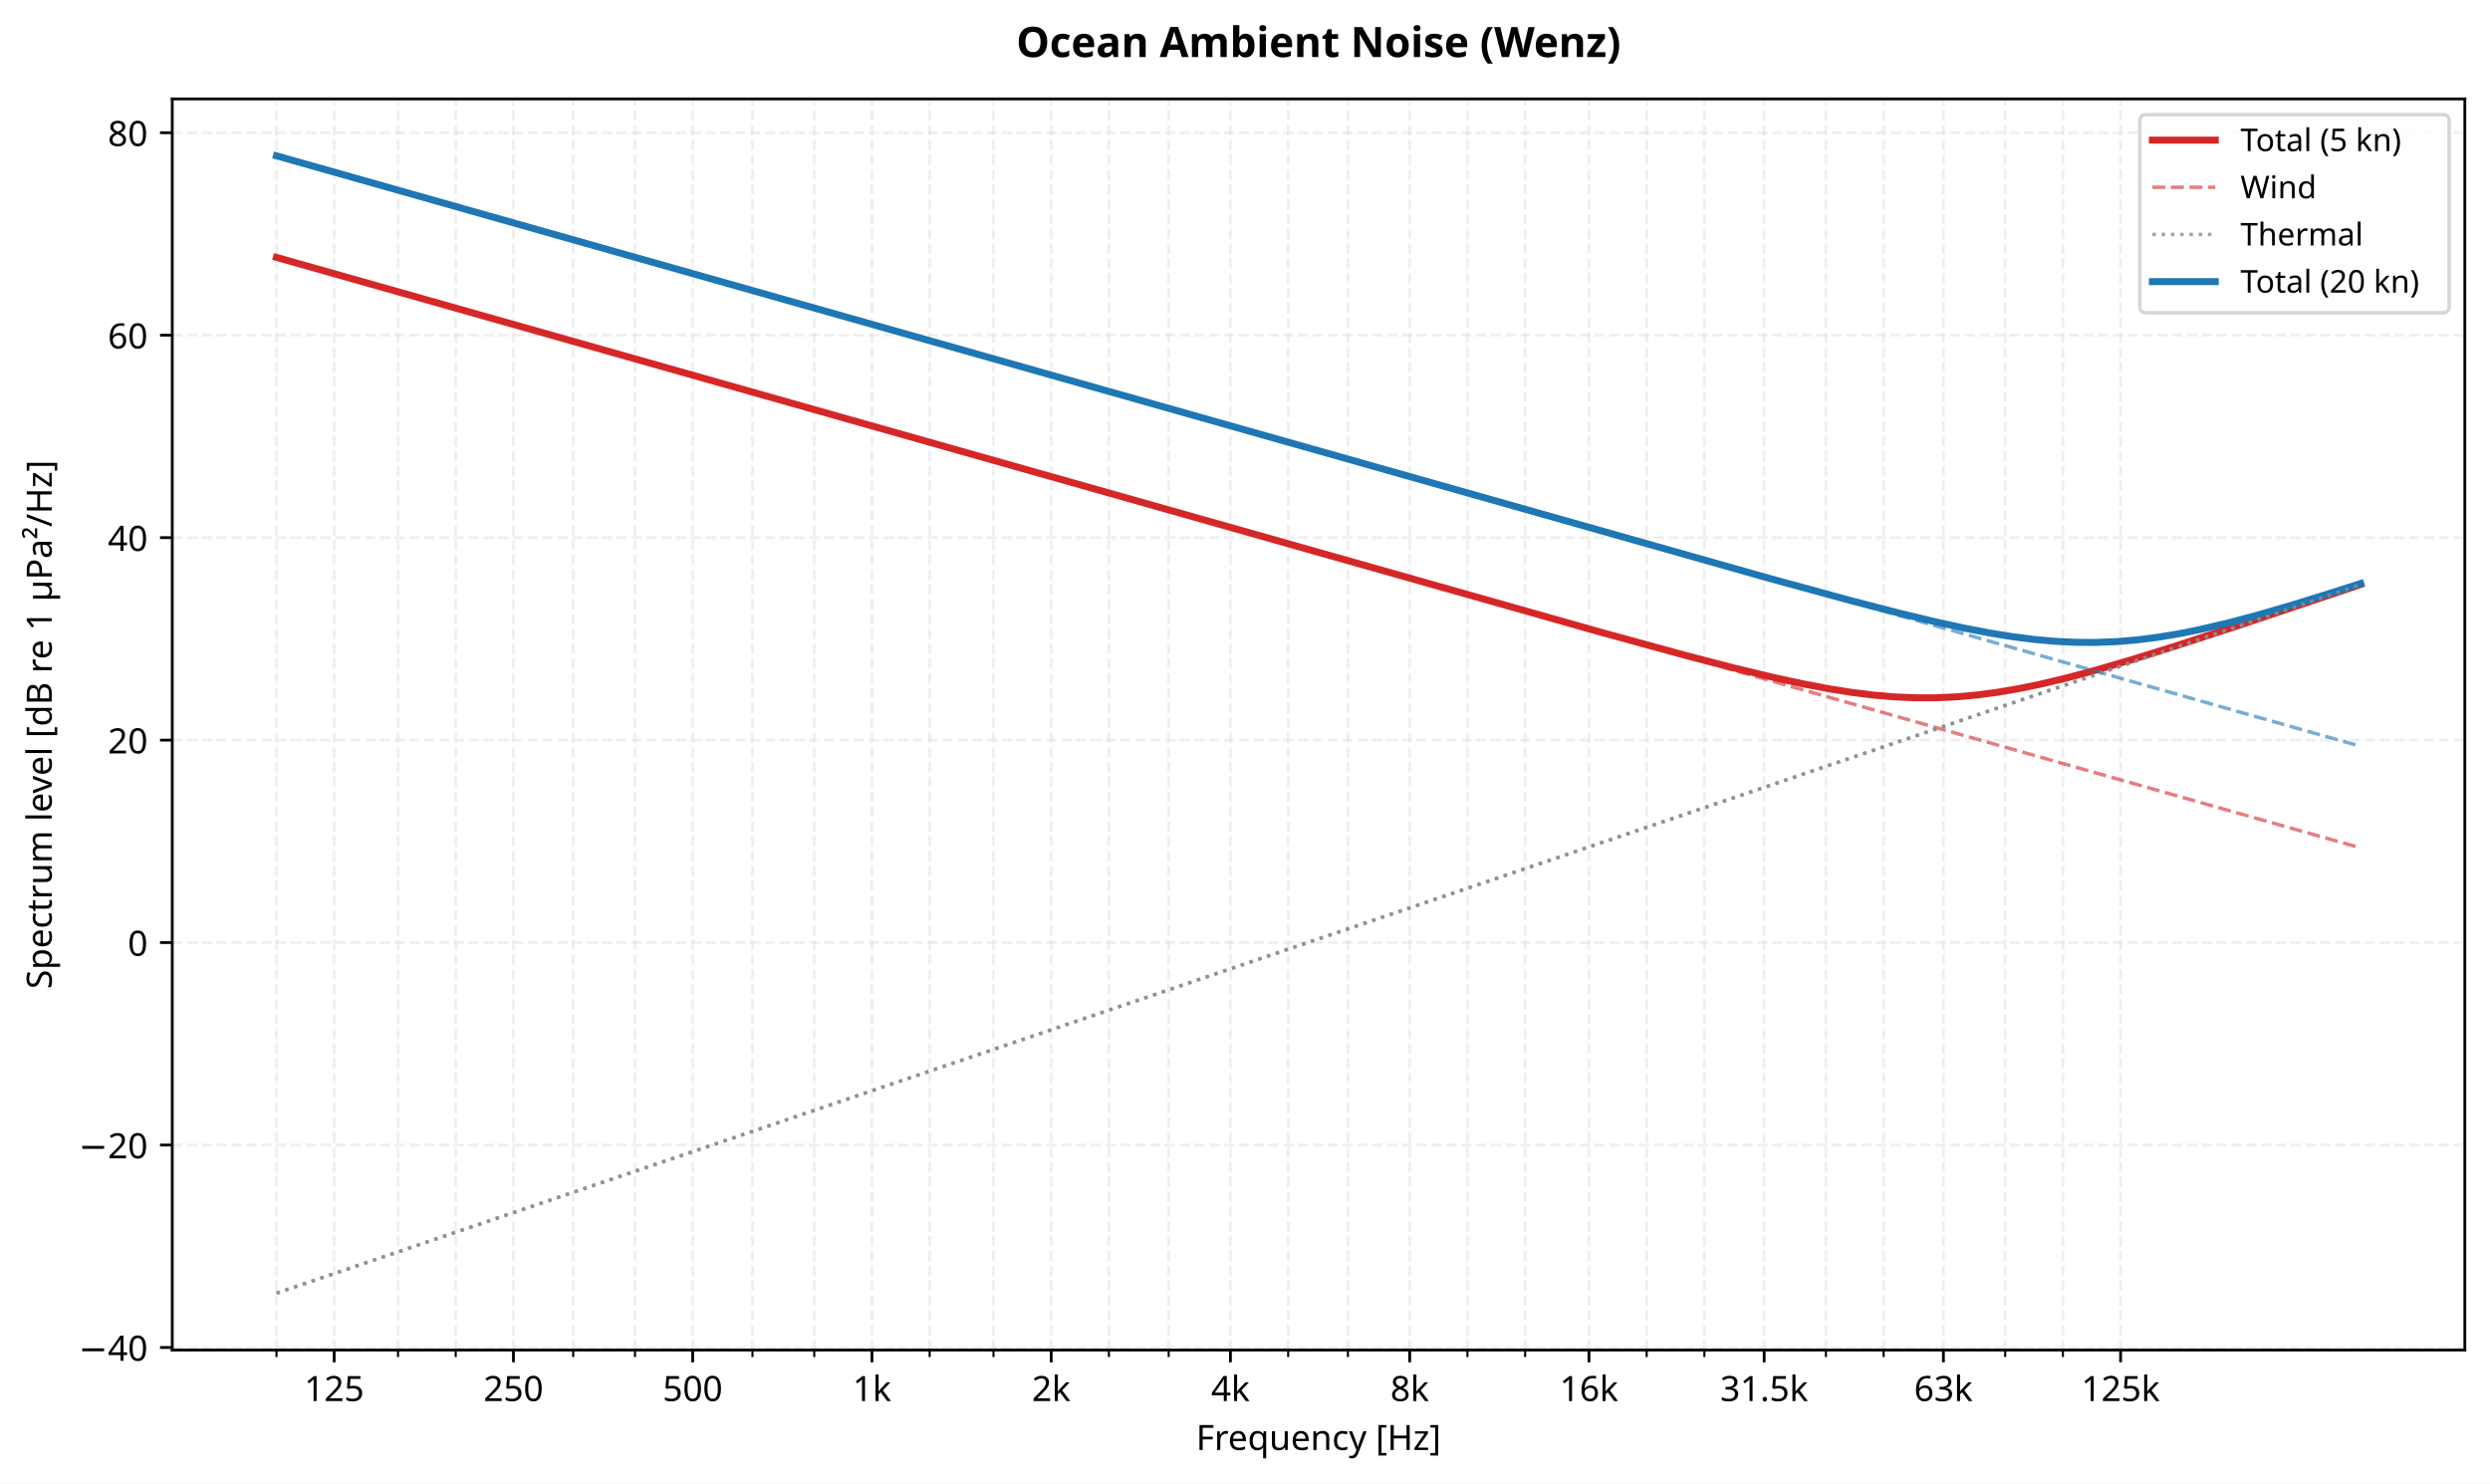
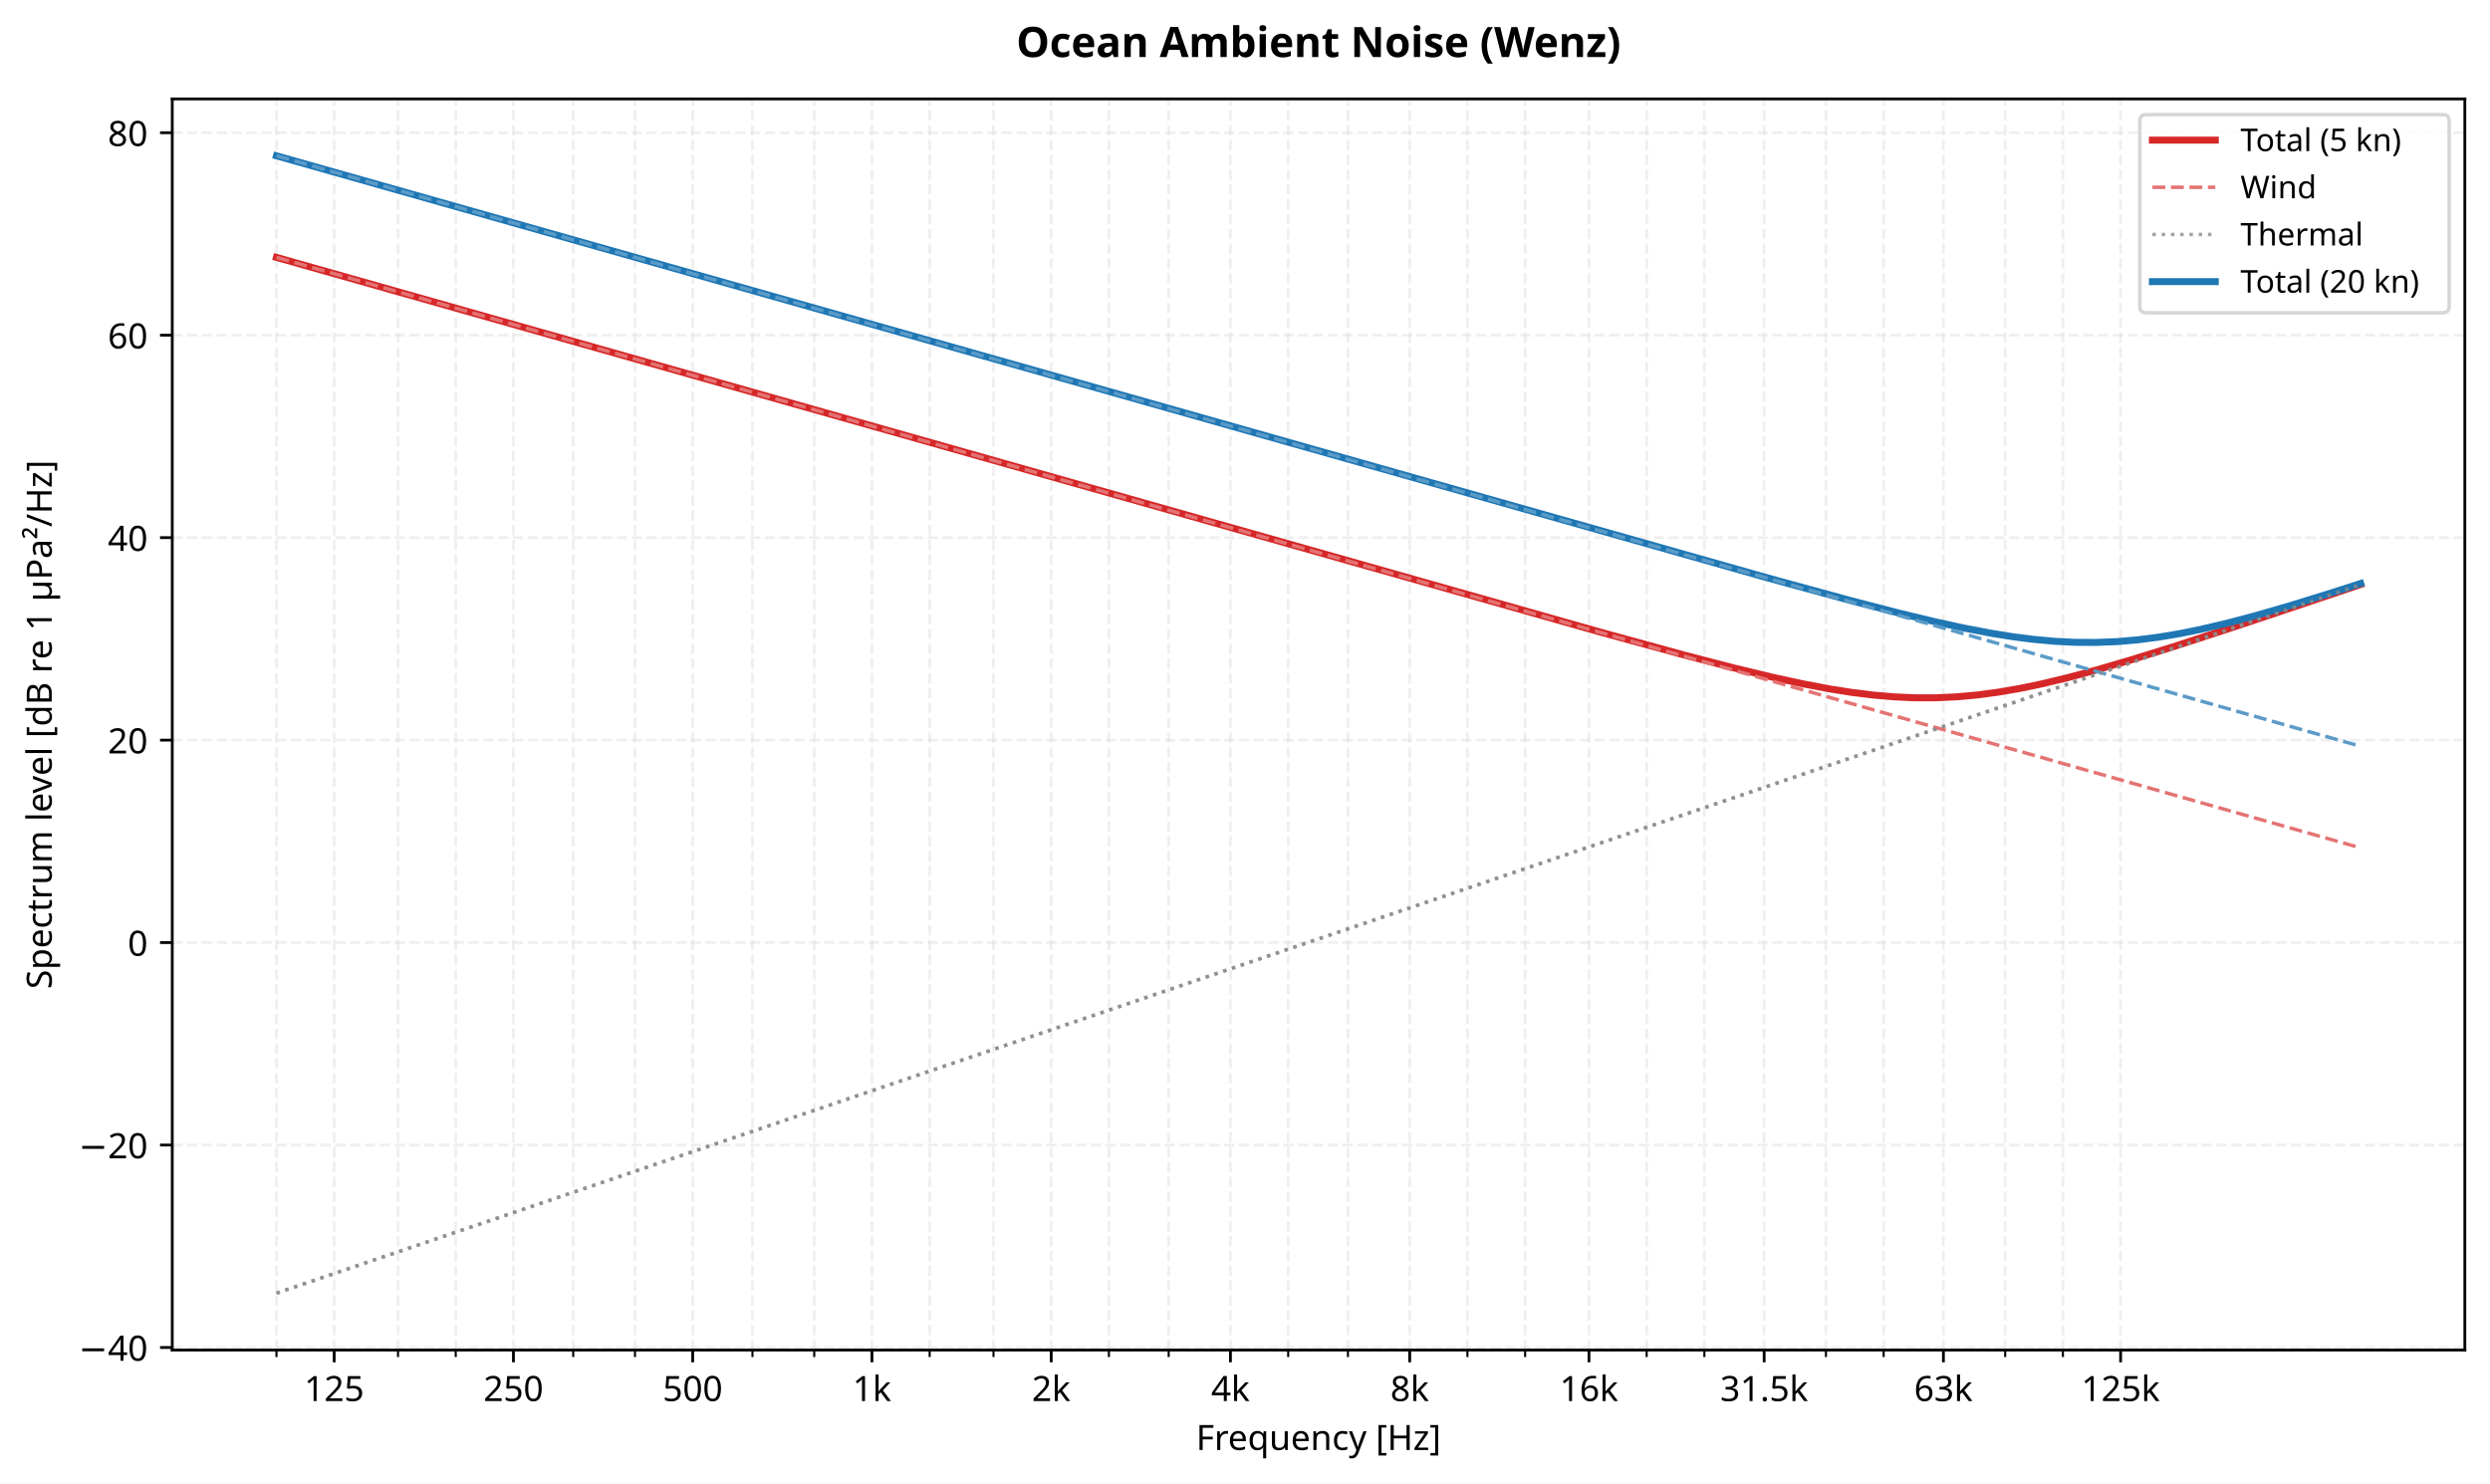
<svg xmlns="http://www.w3.org/2000/svg" xmlns:xlink="http://www.w3.org/1999/xlink" width="712.703pt" height="424.635pt" viewBox="0 0 712.703 424.635" version="1.1">
  <defs>
    <style type="text/css">*{stroke-linejoin: round; stroke-linecap: butt}</style>
  </defs>
  <g id="figure_1">
    <g id="patch_1">
      <path d="M 0 424.635  L 712.703 424.635  L 712.703 0  L 0 0  z " style="fill: #ffffff" />
    </g>
    <g id="axes_1">
      <g id="patch_2">
        <path d="M 49.305 386.433  L 705.503 386.433  L 705.503 28.318  L 49.305 28.318  z " style="fill: #ffffff" />
      </g>
      <g id="matplotlib.axis_1">
        <g id="xtick_1">
          <g id="line2d_1">
            <path d="M 95.65 386.433  L 95.65 28.318  " clip-path="url(#p1230aae8d1)" style="fill: none; stroke-dasharray: 2.96,1.28; stroke-dashoffset: 0; stroke: #e0e0e0; stroke-opacity: 0.5; stroke-width: 0.8" />
          </g>
          <g id="line2d_2">
            <defs>
              <path id="m3d27035b55" d="M 0 0  L 0 3.5  " style="stroke: #000000; stroke-width: 0.8" />
            </defs>
            <g>
              <use xlink:href="#m3d27035b55" x="95.65" y="386.433" style="stroke: #000000; stroke-width: 0.8" />
            </g>
          </g>
          <g id="text_1">
            <text style="font-size: 10px; font-family: sans-serif; text-anchor: middle" x="95.65" y="401.031" transform="rotate(-0 95.65007 401.0311)">125</text>
          </g>
        </g>
        <g id="xtick_2">
          <g id="line2d_3">
            <path d="M 146.958 386.433  L 146.958 28.318  " clip-path="url(#p1230aae8d1)" style="fill: none; stroke-dasharray: 2.96,1.28; stroke-dashoffset: 0; stroke: #e0e0e0; stroke-opacity: 0.5; stroke-width: 0.8" />
          </g>
          <g id="line2d_4">
            <g>
              <use xlink:href="#m3d27035b55" x="146.958" y="386.433" style="stroke: #000000; stroke-width: 0.8" />
            </g>
          </g>
          <g id="text_2">
            <text style="font-size: 10px; font-family: sans-serif; text-anchor: middle" x="146.958" y="401.031" transform="rotate(-0 146.9579 401.0311)">250</text>
          </g>
        </g>
        <g id="xtick_3">
          <g id="line2d_5">
            <path d="M 198.266 386.433  L 198.266 28.318  " clip-path="url(#p1230aae8d1)" style="fill: none; stroke-dasharray: 2.96,1.28; stroke-dashoffset: 0; stroke: #e0e0e0; stroke-opacity: 0.5; stroke-width: 0.8" />
          </g>
          <g id="line2d_6">
            <g>
              <use xlink:href="#m3d27035b55" x="198.266" y="386.433" style="stroke: #000000; stroke-width: 0.8" />
            </g>
          </g>
          <g id="text_3">
            <text style="font-size: 10px; font-family: sans-serif; text-anchor: middle" x="198.266" y="401.031" transform="rotate(-0 198.2657 401.0311)">500</text>
          </g>
        </g>
        <g id="xtick_4">
          <g id="line2d_7">
            <path d="M 249.574 386.433  L 249.574 28.318  " clip-path="url(#p1230aae8d1)" style="fill: none; stroke-dasharray: 2.96,1.28; stroke-dashoffset: 0; stroke: #e0e0e0; stroke-opacity: 0.5; stroke-width: 0.8" />
          </g>
          <g id="line2d_8">
            <g>
              <use xlink:href="#m3d27035b55" x="249.574" y="386.433" style="stroke: #000000; stroke-width: 0.8" />
            </g>
          </g>
          <g id="text_4">
            <text style="font-size: 10px; font-family: sans-serif; text-anchor: middle" x="249.574" y="401.032" transform="rotate(-0 249.5736 401.0319)">1k</text>
          </g>
        </g>
        <g id="xtick_5">
          <g id="line2d_9">
            <path d="M 300.881 386.433  L 300.881 28.318  " clip-path="url(#p1230aae8d1)" style="fill: none; stroke-dasharray: 2.96,1.28; stroke-dashoffset: 0; stroke: #e0e0e0; stroke-opacity: 0.5; stroke-width: 0.8" />
          </g>
          <g id="line2d_10">
            <g>
              <use xlink:href="#m3d27035b55" x="300.881" y="386.433" style="stroke: #000000; stroke-width: 0.8" />
            </g>
          </g>
          <g id="text_5">
            <text style="font-size: 10px; font-family: sans-serif; text-anchor: middle" x="300.881" y="401.032" transform="rotate(-0 300.8814 401.0319)">2k</text>
          </g>
        </g>
        <g id="xtick_6">
          <g id="line2d_11">
            <path d="M 352.189 386.433  L 352.189 28.318  " clip-path="url(#p1230aae8d1)" style="fill: none; stroke-dasharray: 2.96,1.28; stroke-dashoffset: 0; stroke: #e0e0e0; stroke-opacity: 0.5; stroke-width: 0.8" />
          </g>
          <g id="line2d_12">
            <g>
              <use xlink:href="#m3d27035b55" x="352.189" y="386.433" style="stroke: #000000; stroke-width: 0.8" />
            </g>
          </g>
          <g id="text_6">
            <text style="font-size: 10px; font-family: sans-serif; text-anchor: middle" x="352.189" y="401.032" transform="rotate(-0 352.1893 401.0319)">4k</text>
          </g>
        </g>
        <g id="xtick_7">
          <g id="line2d_13">
            <path d="M 403.497 386.433  L 403.497 28.318  " clip-path="url(#p1230aae8d1)" style="fill: none; stroke-dasharray: 2.96,1.28; stroke-dashoffset: 0; stroke: #e0e0e0; stroke-opacity: 0.5; stroke-width: 0.8" />
          </g>
          <g id="line2d_14">
            <g>
              <use xlink:href="#m3d27035b55" x="403.497" y="386.433" style="stroke: #000000; stroke-width: 0.8" />
            </g>
          </g>
          <g id="text_7">
            <text style="font-size: 10px; font-family: sans-serif; text-anchor: middle" x="403.497" y="401.032" transform="rotate(-0 403.4971 401.0319)">8k</text>
          </g>
        </g>
        <g id="xtick_8">
          <g id="line2d_15">
            <path d="M 454.805 386.433  L 454.805 28.318  " clip-path="url(#p1230aae8d1)" style="fill: none; stroke-dasharray: 2.96,1.28; stroke-dashoffset: 0; stroke: #e0e0e0; stroke-opacity: 0.5; stroke-width: 0.8" />
          </g>
          <g id="line2d_16">
            <g>
              <use xlink:href="#m3d27035b55" x="454.805" y="386.433" style="stroke: #000000; stroke-width: 0.8" />
            </g>
          </g>
          <g id="text_8">
            <text style="font-size: 10px; font-family: sans-serif; text-anchor: middle" x="454.805" y="401.032" transform="rotate(-0 454.8049 401.0319)">16k</text>
          </g>
        </g>
        <g id="xtick_9">
          <g id="line2d_17">
            <path d="M 504.947 386.433  L 504.947 28.318  " clip-path="url(#p1230aae8d1)" style="fill: none; stroke-dasharray: 2.96,1.28; stroke-dashoffset: 0; stroke: #e0e0e0; stroke-opacity: 0.5; stroke-width: 0.8" />
          </g>
          <g id="line2d_18">
            <g>
              <use xlink:href="#m3d27035b55" x="504.947" y="386.433" style="stroke: #000000; stroke-width: 0.8" />
            </g>
          </g>
          <g id="text_9">
            <text style="font-size: 10px; font-family: sans-serif; text-anchor: middle" x="504.947" y="401.032" transform="rotate(-0 504.9471 401.0319)">31.5k</text>
          </g>
        </g>
        <g id="xtick_10">
          <g id="line2d_19">
            <path d="M 556.255 386.433  L 556.255 28.318  " clip-path="url(#p1230aae8d1)" style="fill: none; stroke-dasharray: 2.96,1.28; stroke-dashoffset: 0; stroke: #e0e0e0; stroke-opacity: 0.5; stroke-width: 0.8" />
          </g>
          <g id="line2d_20">
            <g>
              <use xlink:href="#m3d27035b55" x="556.255" y="386.433" style="stroke: #000000; stroke-width: 0.8" />
            </g>
          </g>
          <g id="text_10">
            <text style="font-size: 10px; font-family: sans-serif; text-anchor: middle" x="556.255" y="401.032" transform="rotate(-0 556.2549 401.0319)">63k</text>
          </g>
        </g>
        <g id="xtick_11">
          <g id="line2d_21">
            <path d="M 606.973 386.433  L 606.973 28.318  " clip-path="url(#p1230aae8d1)" style="fill: none; stroke-dasharray: 2.96,1.28; stroke-dashoffset: 0; stroke: #e0e0e0; stroke-opacity: 0.5; stroke-width: 0.8" />
          </g>
          <g id="line2d_22">
            <g>
              <use xlink:href="#m3d27035b55" x="606.973" y="386.433" style="stroke: #000000; stroke-width: 0.8" />
            </g>
          </g>
          <g id="text_11">
            <text style="font-size: 10px; font-family: sans-serif; text-anchor: middle" x="606.973" y="401.032" transform="rotate(-0 606.9729 401.0319)">125k</text>
          </g>
        </g>
        <g id="xtick_12">
          <g id="line2d_23">
            <path d="M 79.133 386.433  L 79.133 28.318  " clip-path="url(#p1230aae8d1)" style="fill: none; stroke-dasharray: 2.96,1.28; stroke-dashoffset: 0; stroke: #e0e0e0; stroke-opacity: 0.5; stroke-width: 0.8" />
          </g>
          <g id="line2d_24">
            <defs>
              <path id="md1b22fa4b4" d="M 0 0  L 0 2  " style="stroke: #000000; stroke-width: 0.6" />
            </defs>
            <g>
              <use xlink:href="#md1b22fa4b4" x="79.133" y="386.433" style="stroke: #000000; stroke-width: 0.6" />
            </g>
          </g>
        </g>
        <g id="xtick_13">
          <g id="line2d_25">
            <path d="M 113.923 386.433  L 113.923 28.318  " clip-path="url(#p1230aae8d1)" style="fill: none; stroke-dasharray: 2.96,1.28; stroke-dashoffset: 0; stroke: #e0e0e0; stroke-opacity: 0.5; stroke-width: 0.8" />
          </g>
          <g id="line2d_26">
            <g>
              <use xlink:href="#md1b22fa4b4" x="113.923" y="386.433" style="stroke: #000000; stroke-width: 0.6" />
            </g>
          </g>
        </g>
        <g id="xtick_14">
          <g id="line2d_27">
            <path d="M 130.44 386.433  L 130.44 28.318  " clip-path="url(#p1230aae8d1)" style="fill: none; stroke-dasharray: 2.96,1.28; stroke-dashoffset: 0; stroke: #e0e0e0; stroke-opacity: 0.5; stroke-width: 0.8" />
          </g>
          <g id="line2d_28">
            <g>
              <use xlink:href="#md1b22fa4b4" x="130.44" y="386.433" style="stroke: #000000; stroke-width: 0.6" />
            </g>
          </g>
        </g>
        <g id="xtick_15">
          <g id="line2d_29">
            <path d="M 164.065 386.433  L 164.065 28.318  " clip-path="url(#p1230aae8d1)" style="fill: none; stroke-dasharray: 2.96,1.28; stroke-dashoffset: 0; stroke: #e0e0e0; stroke-opacity: 0.5; stroke-width: 0.8" />
          </g>
          <g id="line2d_30">
            <g>
              <use xlink:href="#md1b22fa4b4" x="164.065" y="386.433" style="stroke: #000000; stroke-width: 0.6" />
            </g>
          </g>
        </g>
        <g id="xtick_16">
          <g id="line2d_31">
            <path d="M 181.748 386.433  L 181.748 28.318  " clip-path="url(#p1230aae8d1)" style="fill: none; stroke-dasharray: 2.96,1.28; stroke-dashoffset: 0; stroke: #e0e0e0; stroke-opacity: 0.5; stroke-width: 0.8" />
          </g>
          <g id="line2d_32">
            <g>
              <use xlink:href="#md1b22fa4b4" x="181.748" y="386.433" style="stroke: #000000; stroke-width: 0.6" />
            </g>
          </g>
        </g>
        <g id="xtick_17">
          <g id="line2d_33">
            <path d="M 215.373 386.433  L 215.373 28.318  " clip-path="url(#p1230aae8d1)" style="fill: none; stroke-dasharray: 2.96,1.28; stroke-dashoffset: 0; stroke: #e0e0e0; stroke-opacity: 0.5; stroke-width: 0.8" />
          </g>
          <g id="line2d_34">
            <g>
              <use xlink:href="#md1b22fa4b4" x="215.373" y="386.433" style="stroke: #000000; stroke-width: 0.6" />
            </g>
          </g>
        </g>
        <g id="xtick_18">
          <g id="line2d_35">
            <path d="M 233.056 386.433  L 233.056 28.318  " clip-path="url(#p1230aae8d1)" style="fill: none; stroke-dasharray: 2.96,1.28; stroke-dashoffset: 0; stroke: #e0e0e0; stroke-opacity: 0.5; stroke-width: 0.8" />
          </g>
          <g id="line2d_36">
            <g>
              <use xlink:href="#md1b22fa4b4" x="233.056" y="386.433" style="stroke: #000000; stroke-width: 0.6" />
            </g>
          </g>
        </g>
        <g id="xtick_19">
          <g id="line2d_37">
            <path d="M 266.091 386.433  L 266.091 28.318  " clip-path="url(#p1230aae8d1)" style="fill: none; stroke-dasharray: 2.96,1.28; stroke-dashoffset: 0; stroke: #e0e0e0; stroke-opacity: 0.5; stroke-width: 0.8" />
          </g>
          <g id="line2d_38">
            <g>
              <use xlink:href="#md1b22fa4b4" x="266.091" y="386.433" style="stroke: #000000; stroke-width: 0.6" />
            </g>
          </g>
        </g>
        <g id="xtick_20">
          <g id="line2d_39">
            <path d="M 284.364 386.433  L 284.364 28.318  " clip-path="url(#p1230aae8d1)" style="fill: none; stroke-dasharray: 2.96,1.28; stroke-dashoffset: 0; stroke: #e0e0e0; stroke-opacity: 0.5; stroke-width: 0.8" />
          </g>
          <g id="line2d_40">
            <g>
              <use xlink:href="#md1b22fa4b4" x="284.364" y="386.433" style="stroke: #000000; stroke-width: 0.6" />
            </g>
          </g>
        </g>
        <g id="xtick_21">
          <g id="line2d_41">
            <path d="M 317.399 386.433  L 317.399 28.318  " clip-path="url(#p1230aae8d1)" style="fill: none; stroke-dasharray: 2.96,1.28; stroke-dashoffset: 0; stroke: #e0e0e0; stroke-opacity: 0.5; stroke-width: 0.8" />
          </g>
          <g id="line2d_42">
            <g>
              <use xlink:href="#md1b22fa4b4" x="317.399" y="386.433" style="stroke: #000000; stroke-width: 0.6" />
            </g>
          </g>
        </g>
        <g id="xtick_22">
          <g id="line2d_43">
            <path d="M 334.506 386.433  L 334.506 28.318  " clip-path="url(#p1230aae8d1)" style="fill: none; stroke-dasharray: 2.96,1.28; stroke-dashoffset: 0; stroke: #e0e0e0; stroke-opacity: 0.5; stroke-width: 0.8" />
          </g>
          <g id="line2d_44">
            <g>
              <use xlink:href="#md1b22fa4b4" x="334.506" y="386.433" style="stroke: #000000; stroke-width: 0.6" />
            </g>
          </g>
        </g>
        <g id="xtick_23">
          <g id="line2d_45">
            <path d="M 368.707 386.433  L 368.707 28.318  " clip-path="url(#p1230aae8d1)" style="fill: none; stroke-dasharray: 2.96,1.28; stroke-dashoffset: 0; stroke: #e0e0e0; stroke-opacity: 0.5; stroke-width: 0.8" />
          </g>
          <g id="line2d_46">
            <g>
              <use xlink:href="#md1b22fa4b4" x="368.707" y="386.433" style="stroke: #000000; stroke-width: 0.6" />
            </g>
          </g>
        </g>
        <g id="xtick_24">
          <g id="line2d_47">
            <path d="M 385.814 386.433  L 385.814 28.318  " clip-path="url(#p1230aae8d1)" style="fill: none; stroke-dasharray: 2.96,1.28; stroke-dashoffset: 0; stroke: #e0e0e0; stroke-opacity: 0.5; stroke-width: 0.8" />
          </g>
          <g id="line2d_48">
            <g>
              <use xlink:href="#md1b22fa4b4" x="385.814" y="386.433" style="stroke: #000000; stroke-width: 0.6" />
            </g>
          </g>
        </g>
        <g id="xtick_25">
          <g id="line2d_49">
            <path d="M 420.015 386.433  L 420.015 28.318  " clip-path="url(#p1230aae8d1)" style="fill: none; stroke-dasharray: 2.96,1.28; stroke-dashoffset: 0; stroke: #e0e0e0; stroke-opacity: 0.5; stroke-width: 0.8" />
          </g>
          <g id="line2d_50">
            <g>
              <use xlink:href="#md1b22fa4b4" x="420.015" y="386.433" style="stroke: #000000; stroke-width: 0.6" />
            </g>
          </g>
        </g>
        <g id="xtick_26">
          <g id="line2d_51">
            <path d="M 436.532 386.433  L 436.532 28.318  " clip-path="url(#p1230aae8d1)" style="fill: none; stroke-dasharray: 2.96,1.28; stroke-dashoffset: 0; stroke: #e0e0e0; stroke-opacity: 0.5; stroke-width: 0.8" />
          </g>
          <g id="line2d_52">
            <g>
              <use xlink:href="#md1b22fa4b4" x="436.532" y="386.433" style="stroke: #000000; stroke-width: 0.6" />
            </g>
          </g>
        </g>
        <g id="xtick_27">
          <g id="line2d_53">
            <path d="M 471.322 386.433  L 471.322 28.318  " clip-path="url(#p1230aae8d1)" style="fill: none; stroke-dasharray: 2.96,1.28; stroke-dashoffset: 0; stroke: #e0e0e0; stroke-opacity: 0.5; stroke-width: 0.8" />
          </g>
          <g id="line2d_54">
            <g>
              <use xlink:href="#md1b22fa4b4" x="471.322" y="386.433" style="stroke: #000000; stroke-width: 0.6" />
            </g>
          </g>
        </g>
        <g id="xtick_28">
          <g id="line2d_55">
            <path d="M 487.84 386.433  L 487.84 28.318  " clip-path="url(#p1230aae8d1)" style="fill: none; stroke-dasharray: 2.96,1.28; stroke-dashoffset: 0; stroke: #e0e0e0; stroke-opacity: 0.5; stroke-width: 0.8" />
          </g>
          <g id="line2d_56">
            <g>
              <use xlink:href="#md1b22fa4b4" x="487.84" y="386.433" style="stroke: #000000; stroke-width: 0.6" />
            </g>
          </g>
        </g>
        <g id="xtick_29">
          <g id="line2d_57">
            <path d="M 522.63 386.433  L 522.63 28.318  " clip-path="url(#p1230aae8d1)" style="fill: none; stroke-dasharray: 2.96,1.28; stroke-dashoffset: 0; stroke: #e0e0e0; stroke-opacity: 0.5; stroke-width: 0.8" />
          </g>
          <g id="line2d_58">
            <g>
              <use xlink:href="#md1b22fa4b4" x="522.63" y="386.433" style="stroke: #000000; stroke-width: 0.6" />
            </g>
          </g>
        </g>
        <g id="xtick_30">
          <g id="line2d_59">
            <path d="M 539.148 386.433  L 539.148 28.318  " clip-path="url(#p1230aae8d1)" style="fill: none; stroke-dasharray: 2.96,1.28; stroke-dashoffset: 0; stroke: #e0e0e0; stroke-opacity: 0.5; stroke-width: 0.8" />
          </g>
          <g id="line2d_60">
            <g>
              <use xlink:href="#md1b22fa4b4" x="539.148" y="386.433" style="stroke: #000000; stroke-width: 0.6" />
            </g>
          </g>
        </g>
        <g id="xtick_31">
          <g id="line2d_61">
            <path d="M 573.938 386.433  L 573.938 28.318  " clip-path="url(#p1230aae8d1)" style="fill: none; stroke-dasharray: 2.96,1.28; stroke-dashoffset: 0; stroke: #e0e0e0; stroke-opacity: 0.5; stroke-width: 0.8" />
          </g>
          <g id="line2d_62">
            <g>
              <use xlink:href="#md1b22fa4b4" x="573.938" y="386.433" style="stroke: #000000; stroke-width: 0.6" />
            </g>
          </g>
        </g>
        <g id="xtick_32">
          <g id="line2d_63">
            <path d="M 590.455 386.433  L 590.455 28.318  " clip-path="url(#p1230aae8d1)" style="fill: none; stroke-dasharray: 2.96,1.28; stroke-dashoffset: 0; stroke: #e0e0e0; stroke-opacity: 0.5; stroke-width: 0.8" />
          </g>
          <g id="line2d_64">
            <g>
              <use xlink:href="#md1b22fa4b4" x="590.455" y="386.433" style="stroke: #000000; stroke-width: 0.6" />
            </g>
          </g>
        </g>
        <g id="text_12">
          <text style="font-size: 10px; font-family: sans-serif; text-anchor: middle" x="377.404" y="415.033" transform="rotate(-0 377.4043 415.0327)">Frequency [Hz]</text>
        </g>
      </g>
      <g id="matplotlib.axis_2">
        <g id="ytick_1">
          <g id="line2d_65">
            <path d="M 49.305 385.695  L 705.503 385.695  " clip-path="url(#p1230aae8d1)" style="fill: none; stroke-dasharray: 2.96,1.28; stroke-dashoffset: 0; stroke: #e0e0e0; stroke-opacity: 0.5; stroke-width: 0.8" />
          </g>
          <g id="line2d_66">
            <defs>
              <path id="mef640d9f3a" d="M 0 0  L -3.5 0  " style="stroke: #000000; stroke-width: 0.8" />
            </defs>
            <g>
              <use xlink:href="#mef640d9f3a" x="49.305" y="385.695" style="stroke: #000000; stroke-width: 0.8" />
            </g>
          </g>
          <g id="text_13">
            <text style="font-size: 10px; font-family: sans-serif; text-anchor: end" x="42.305" y="389.494" transform="rotate(-0 42.30547 389.4943)">−40</text>
          </g>
        </g>
        <g id="ytick_2">
          <g id="line2d_67">
            <path d="M 49.305 327.745  L 705.503 327.745  " clip-path="url(#p1230aae8d1)" style="fill: none; stroke-dasharray: 2.96,1.28; stroke-dashoffset: 0; stroke: #e0e0e0; stroke-opacity: 0.5; stroke-width: 0.8" />
          </g>
          <g id="line2d_68">
            <g>
              <use xlink:href="#mef640d9f3a" x="49.305" y="327.745" style="stroke: #000000; stroke-width: 0.8" />
            </g>
          </g>
          <g id="text_14">
            <text style="font-size: 10px; font-family: sans-serif; text-anchor: end" x="42.305" y="331.544" transform="rotate(-0 42.30547 331.5441)">−20</text>
          </g>
        </g>
        <g id="ytick_3">
          <g id="line2d_69">
            <path d="M 49.305 269.795  L 705.503 269.795  " clip-path="url(#p1230aae8d1)" style="fill: none; stroke-dasharray: 2.96,1.28; stroke-dashoffset: 0; stroke: #e0e0e0; stroke-opacity: 0.5; stroke-width: 0.8" />
          </g>
          <g id="line2d_70">
            <g>
              <use xlink:href="#mef640d9f3a" x="49.305" y="269.795" style="stroke: #000000; stroke-width: 0.8" />
            </g>
          </g>
          <g id="text_15">
            <text style="font-size: 10px; font-family: sans-serif; text-anchor: end" x="42.305" y="273.594" transform="rotate(-0 42.30547 273.594)">0</text>
          </g>
        </g>
        <g id="ytick_4">
          <g id="line2d_71">
            <path d="M 49.305 211.845  L 705.503 211.845  " clip-path="url(#p1230aae8d1)" style="fill: none; stroke-dasharray: 2.96,1.28; stroke-dashoffset: 0; stroke: #e0e0e0; stroke-opacity: 0.5; stroke-width: 0.8" />
          </g>
          <g id="line2d_72">
            <g>
              <use xlink:href="#mef640d9f3a" x="49.305" y="211.845" style="stroke: #000000; stroke-width: 0.8" />
            </g>
          </g>
          <g id="text_16">
            <text style="font-size: 10px; font-family: sans-serif; text-anchor: end" x="42.305" y="215.644" transform="rotate(-0 42.30547 215.6438)">20</text>
          </g>
        </g>
        <g id="ytick_5">
          <g id="line2d_73">
            <path d="M 49.305 153.895  L 705.503 153.895  " clip-path="url(#p1230aae8d1)" style="fill: none; stroke-dasharray: 2.96,1.28; stroke-dashoffset: 0; stroke: #e0e0e0; stroke-opacity: 0.5; stroke-width: 0.8" />
          </g>
          <g id="line2d_74">
            <g>
              <use xlink:href="#mef640d9f3a" x="49.305" y="153.895" style="stroke: #000000; stroke-width: 0.8" />
            </g>
          </g>
          <g id="text_17">
            <text style="font-size: 10px; font-family: sans-serif; text-anchor: end" x="42.305" y="157.694" transform="rotate(-0 42.30547 157.6936)">40</text>
          </g>
        </g>
        <g id="ytick_6">
          <g id="line2d_75">
            <path d="M 49.305 95.945  L 705.503 95.945  " clip-path="url(#p1230aae8d1)" style="fill: none; stroke-dasharray: 2.96,1.28; stroke-dashoffset: 0; stroke: #e0e0e0; stroke-opacity: 0.5; stroke-width: 0.8" />
          </g>
          <g id="line2d_76">
            <g>
              <use xlink:href="#mef640d9f3a" x="49.305" y="95.945" style="stroke: #000000; stroke-width: 0.8" />
            </g>
          </g>
          <g id="text_18">
            <text style="font-size: 10px; font-family: sans-serif; text-anchor: end" x="42.305" y="99.743" transform="rotate(-0 42.30547 99.74342)">60</text>
          </g>
        </g>
        <g id="ytick_7">
          <g id="line2d_77">
            <path d="M 49.305 37.994  L 705.503 37.994  " clip-path="url(#p1230aae8d1)" style="fill: none; stroke-dasharray: 2.96,1.28; stroke-dashoffset: 0; stroke: #e0e0e0; stroke-opacity: 0.5; stroke-width: 0.8" />
          </g>
          <g id="line2d_78">
            <g>
              <use xlink:href="#mef640d9f3a" x="49.305" y="37.994" style="stroke: #000000; stroke-width: 0.8" />
            </g>
          </g>
          <g id="text_19">
            <text style="font-size: 10px; font-family: sans-serif; text-anchor: end" x="42.305" y="41.793" transform="rotate(-0 42.30547 41.79324)">80</text>
          </g>
        </g>
        <g id="text_20">
          <text style="font-size: 10px; font-family: sans-serif; text-anchor: middle" x="14.798" y="207.376" transform="rotate(-90 14.79844 207.3758)">Spectrum level [dB re 1 µPa²/Hz]</text>
        </g>
      </g>
      <g id="line2d_79">
        <path d="M 79.133 73.671  L 458.207 180.971  L 482.149 187.519  L 496.114 191.146  L 508.085 194.02  L 516.066 195.743  L 524.046 197.246  L 530.032 198.187  L 536.017 198.934  L 542.002 199.457  L 547.988 199.729  L 553.973 199.734  L 559.959 199.464  L 565.944 198.922  L 571.929 198.125  L 577.915 197.096  L 583.9 195.865  L 591.881 193.962  L 599.861 191.826  L 609.837 188.918  L 621.807 185.198  L 639.764 179.355  L 669.691 169.323  L 675.676 167.298  L 675.676 167.298  " clip-path="url(#p1230aae8d1)" style="fill: none; stroke: #d62728; stroke-width: 2; stroke-linecap: square" />
      </g>
      <g id="line2d_80">
-         <path d="M 79.133 73.671  L 675.676 242.692  L 675.676 242.692  " clip-path="url(#p1230aae8d1)" style="fill: none; stroke-dasharray: 3.7,1.6; stroke-dashoffset: 0; stroke: #d62728; stroke-opacity: 0.6" />
+         <path d="M 79.133 73.671  L 675.676 242.692  L 675.676 242.692  " clip-path="url(#p1230aae8d1)" style="fill: none; stroke-dasharray: 3.7,1.6; stroke-dashoffset: 0; stroke: #e47373" />
      </g>
      <g id="line2d_81">
        <path d="M 79.133 370.155  L 675.676 167.33  L 675.676 167.33  " clip-path="url(#p1230aae8d1)" style="fill: none; stroke-dasharray: 1,1.65; stroke-dashoffset: 0; stroke: #8c8c8c; stroke-opacity: 0.8" />
      </g>
      <g id="line2d_82">
        <path d="M 79.133 44.596  L 506.09 165.456  L 530.032 171.99  L 543.997 175.597  L 553.973 177.989  L 561.954 179.73  L 569.934 181.256  L 575.92 182.219  L 581.905 182.992  L 587.89 183.545  L 593.876 183.851  L 599.861 183.89  L 605.846 183.654  L 611.832 183.146  L 617.817 182.38  L 623.803 181.379  L 629.788 180.171  L 637.769 178.295  L 645.749 176.178  L 655.725 173.287  L 667.695 169.58  L 675.676 167.016  L 675.676 167.016  " clip-path="url(#p1230aae8d1)" style="fill: none; stroke: #1f77b4; stroke-width: 2; stroke-linecap: square" />
      </g>
      <g id="line2d_83">
-         <path d="M 79.133 44.596  L 675.676 213.617  L 675.676 213.617  " clip-path="url(#p1230aae8d1)" style="fill: none; stroke-dasharray: 3.7,1.6; stroke-dashoffset: 0; stroke: #1f77b4; stroke-opacity: 0.6" />
+         <path d="M 79.133 44.596  L 675.676 213.617  L 675.676 213.617  " clip-path="url(#p1230aae8d1)" style="fill: none; stroke-dasharray: 3.7,1.6; stroke-dashoffset: 0; stroke: #5b9bc8" />
      </g>
      <g id="line2d_84">
        <path d="M 79.133 370.155  L 675.676 167.33  L 675.676 167.33  " clip-path="url(#p1230aae8d1)" style="fill: none; stroke-dasharray: 1,1.65; stroke-dashoffset: 0; stroke: #8c8c8c; stroke-opacity: 0.8" />
      </g>
      <g id="patch_3">
        <path d="M 49.305 386.433  L 49.305 28.318  " style="fill: none; stroke: #000000; stroke-width: 0.8; stroke-linejoin: miter; stroke-linecap: square" />
      </g>
      <g id="patch_4">
        <path d="M 705.503 386.433  L 705.503 28.318  " style="fill: none; stroke: #000000; stroke-width: 0.8; stroke-linejoin: miter; stroke-linecap: square" />
      </g>
      <g id="patch_5">
        <path d="M 49.305 386.433  L 705.503 386.433  " style="fill: none; stroke: #000000; stroke-width: 0.8; stroke-linejoin: miter; stroke-linecap: square" />
      </g>
      <g id="patch_6">
        <path d="M 49.305 28.318  L 705.503 28.318  " style="fill: none; stroke: #000000; stroke-width: 0.8; stroke-linejoin: miter; stroke-linecap: square" />
      </g>
      <g id="text_21">
        <text style="font-weight: 700; font-size: 12px; font-family: sans-serif; text-anchor: middle" x="377.404" y="16.318" transform="rotate(-0 377.4043 16.31812)">Ocean Ambient Noise (Wenz)</text>
      </g>
      <g id="legend_1">
        <g id="patch_7">
          <path d="M 614.273 89.521  L 699.203 89.521  Q 701.003 89.521 701.003 87.721  L 701.003 34.618  Q 701.003 32.818 699.203 32.818  L 614.273 32.818  Q 612.473 32.818 612.473 34.618  L 612.473 87.721  Q 612.473 89.521 614.273 89.521  z " style="fill: #ffffff; opacity: 0.8; stroke: #cccccc; stroke-linejoin: miter" />
        </g>
        <g id="line2d_85">
          <path d="M 616.073 40.107  L 625.073 40.107  L 634.073 40.107  " style="fill: none; stroke: #d62728; stroke-width: 2; stroke-linecap: square" />
        </g>
        <g id="text_22">
          <text style="font-size: 9px; font-family: sans-serif; text-anchor: start" x="641.273" y="43.257" transform="rotate(-0 641.2727 43.25672)">Total (5 kn)</text>
        </g>
        <g id="line2d_86">
-           <path d="M 616.073 53.607  L 625.073 53.607  L 634.073 53.607  " style="fill: none; stroke-dasharray: 3.7,1.6; stroke-dashoffset: 0; stroke: #d62728; stroke-opacity: 0.6" />
+           <path d="M 616.073 53.607  L 625.073 53.607  L 634.073 53.607  " style="fill: none; stroke-dasharray: 3.7,1.6; stroke-dashoffset: 0; stroke: #e47373" />
        </g>
        <g id="text_23">
          <text style="font-size: 9px; font-family: sans-serif; text-anchor: start" x="641.273" y="56.757" transform="rotate(-0 641.2727 56.75742)">Wind</text>
        </g>
        <g id="line2d_87">
          <path d="M 616.073 67.108  L 625.073 67.108  L 634.073 67.108  " style="fill: none; stroke-dasharray: 1,1.65; stroke-dashoffset: 0; stroke: #8c8c8c; stroke-opacity: 0.8" />
        </g>
        <g id="text_24">
          <text style="font-size: 9px; font-family: sans-serif; text-anchor: start" x="641.273" y="70.258" transform="rotate(-0 641.2727 70.25813)">Thermal</text>
        </g>
        <g id="line2d_88">
          <path d="M 616.073 80.609  L 625.073 80.609  L 634.073 80.609  " style="fill: none; stroke: #1f77b4; stroke-width: 2; stroke-linecap: square" />
        </g>
        <g id="text_25">
          <text style="font-size: 9px; font-family: sans-serif; text-anchor: start" x="641.273" y="83.759" transform="rotate(-0 641.2727 83.75883)">Total (20 kn)</text>
        </g>
      </g>
    </g>
  </g>
  <defs>
    <clipPath id="p1230aae8d1">
      <rect x="49.305" y="28.318" width="656.198" height="358.115" />
    </clipPath>
  </defs>
</svg>
